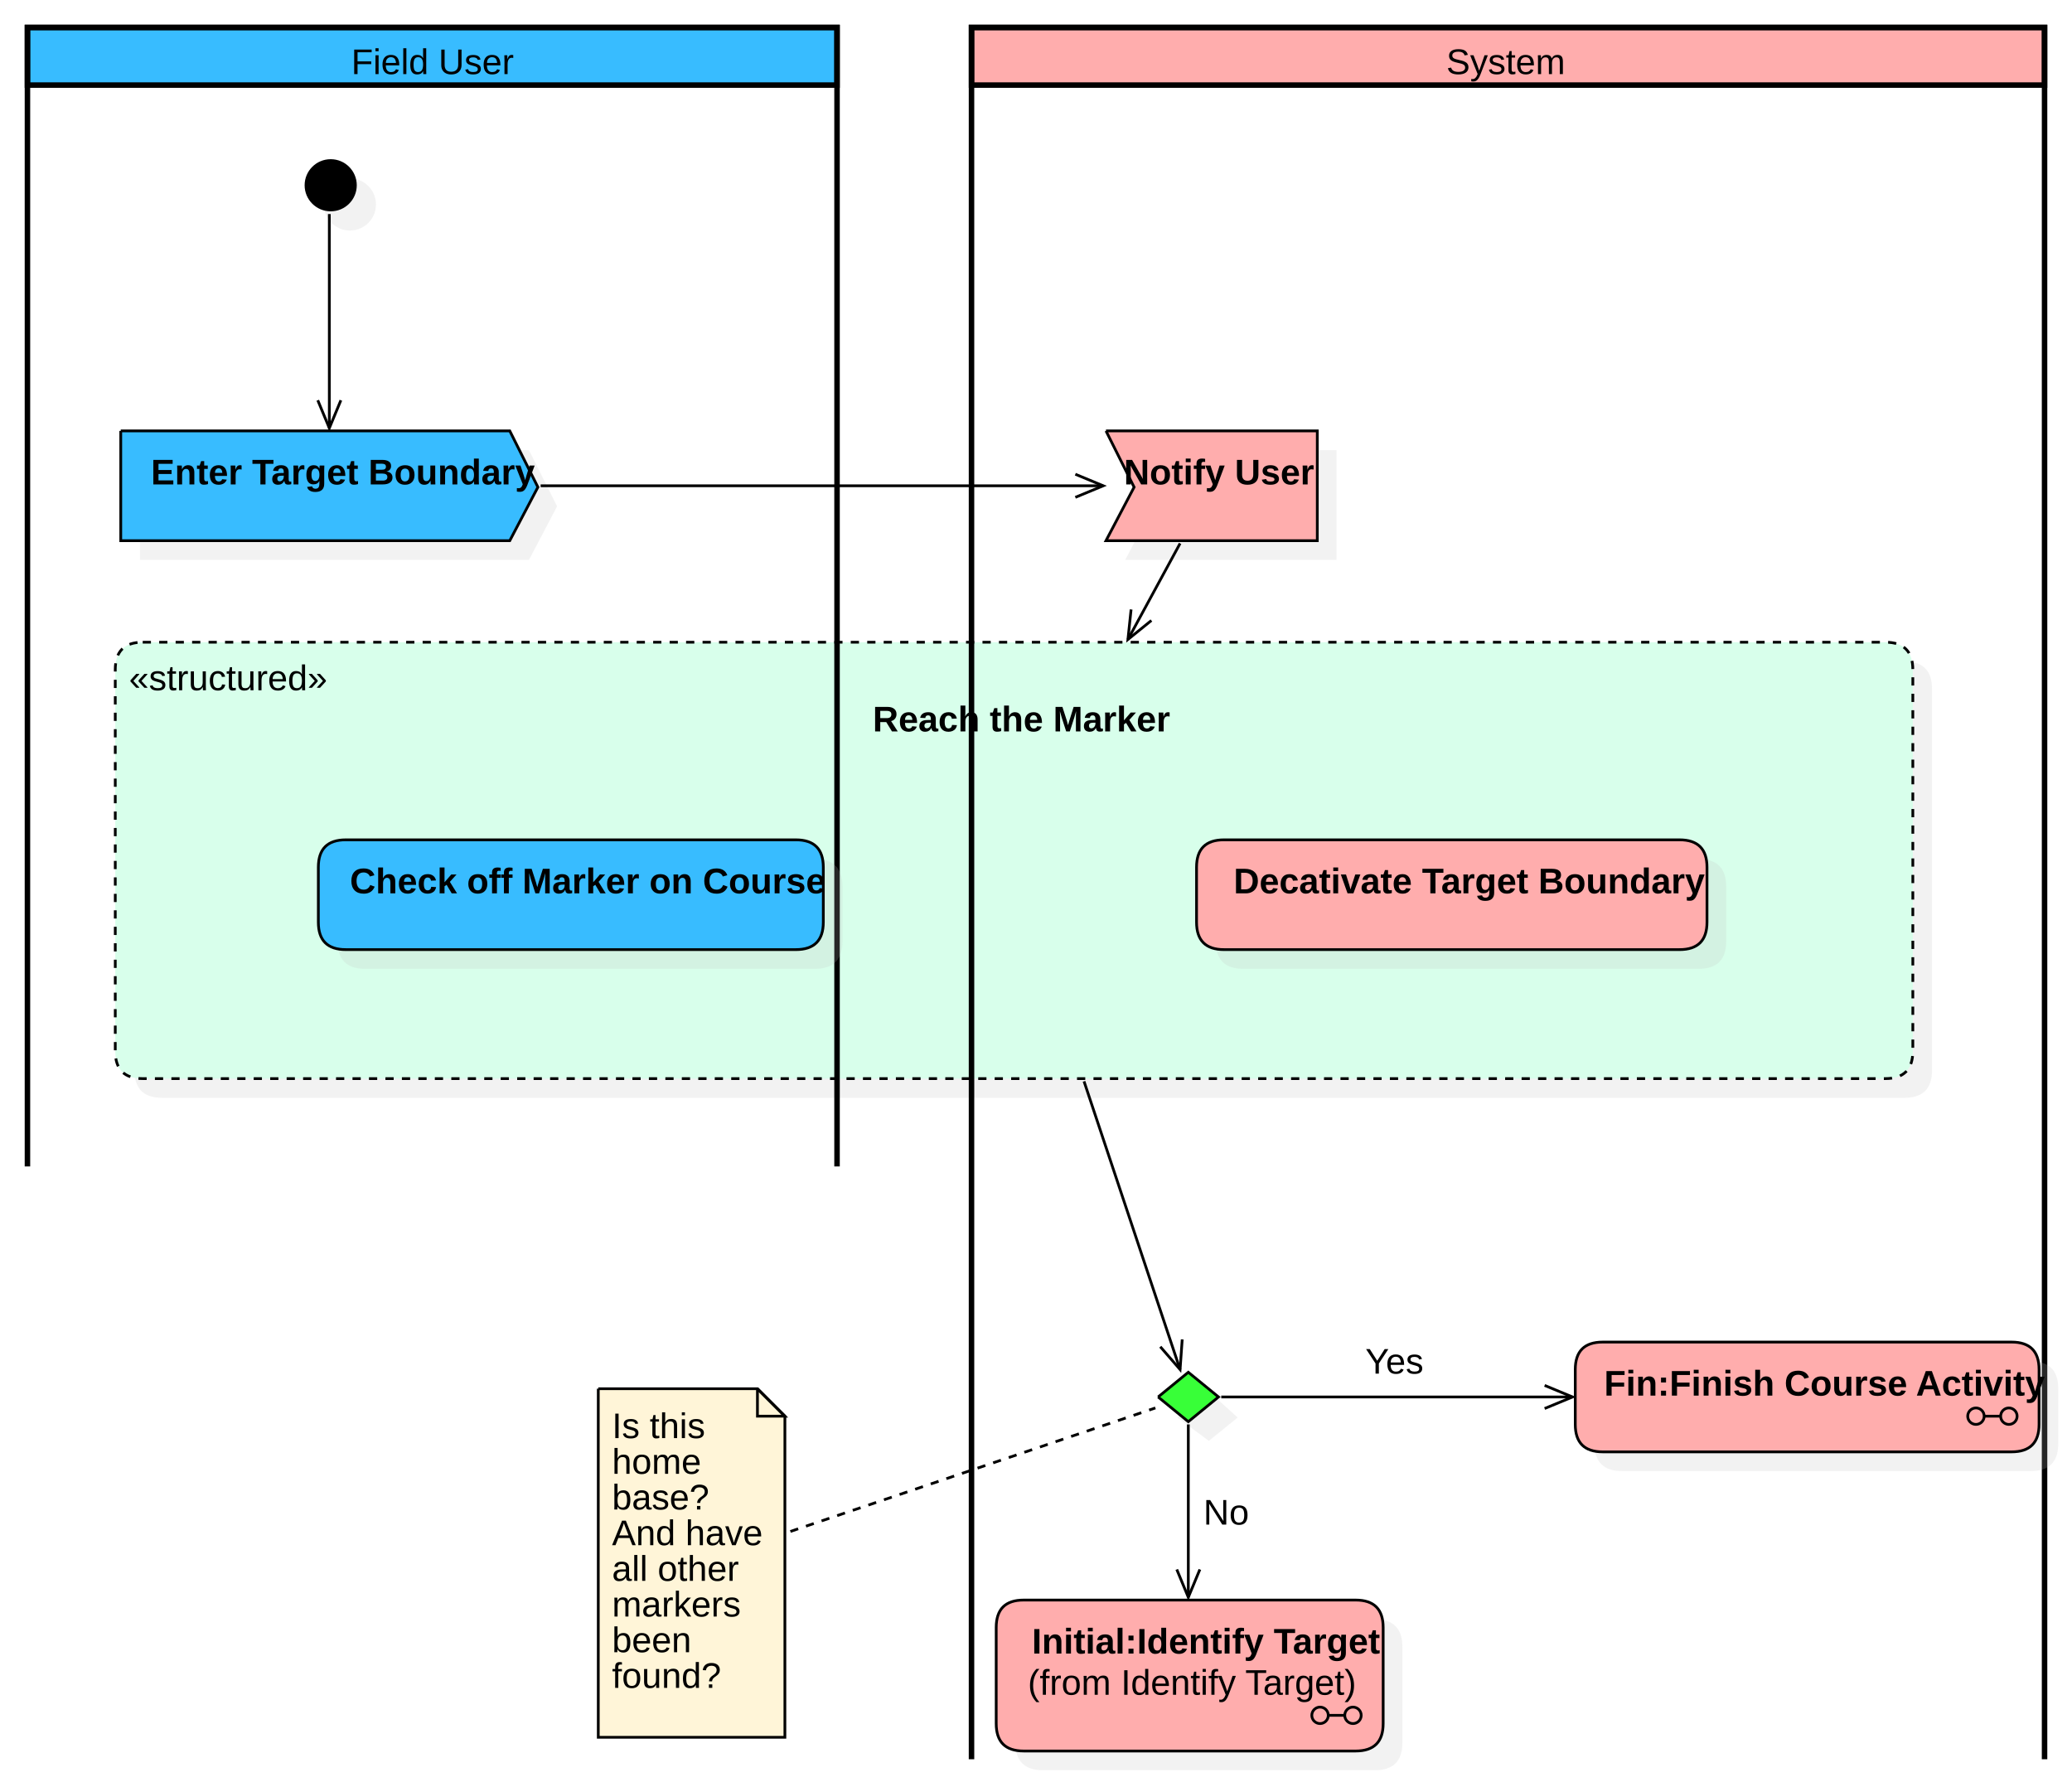
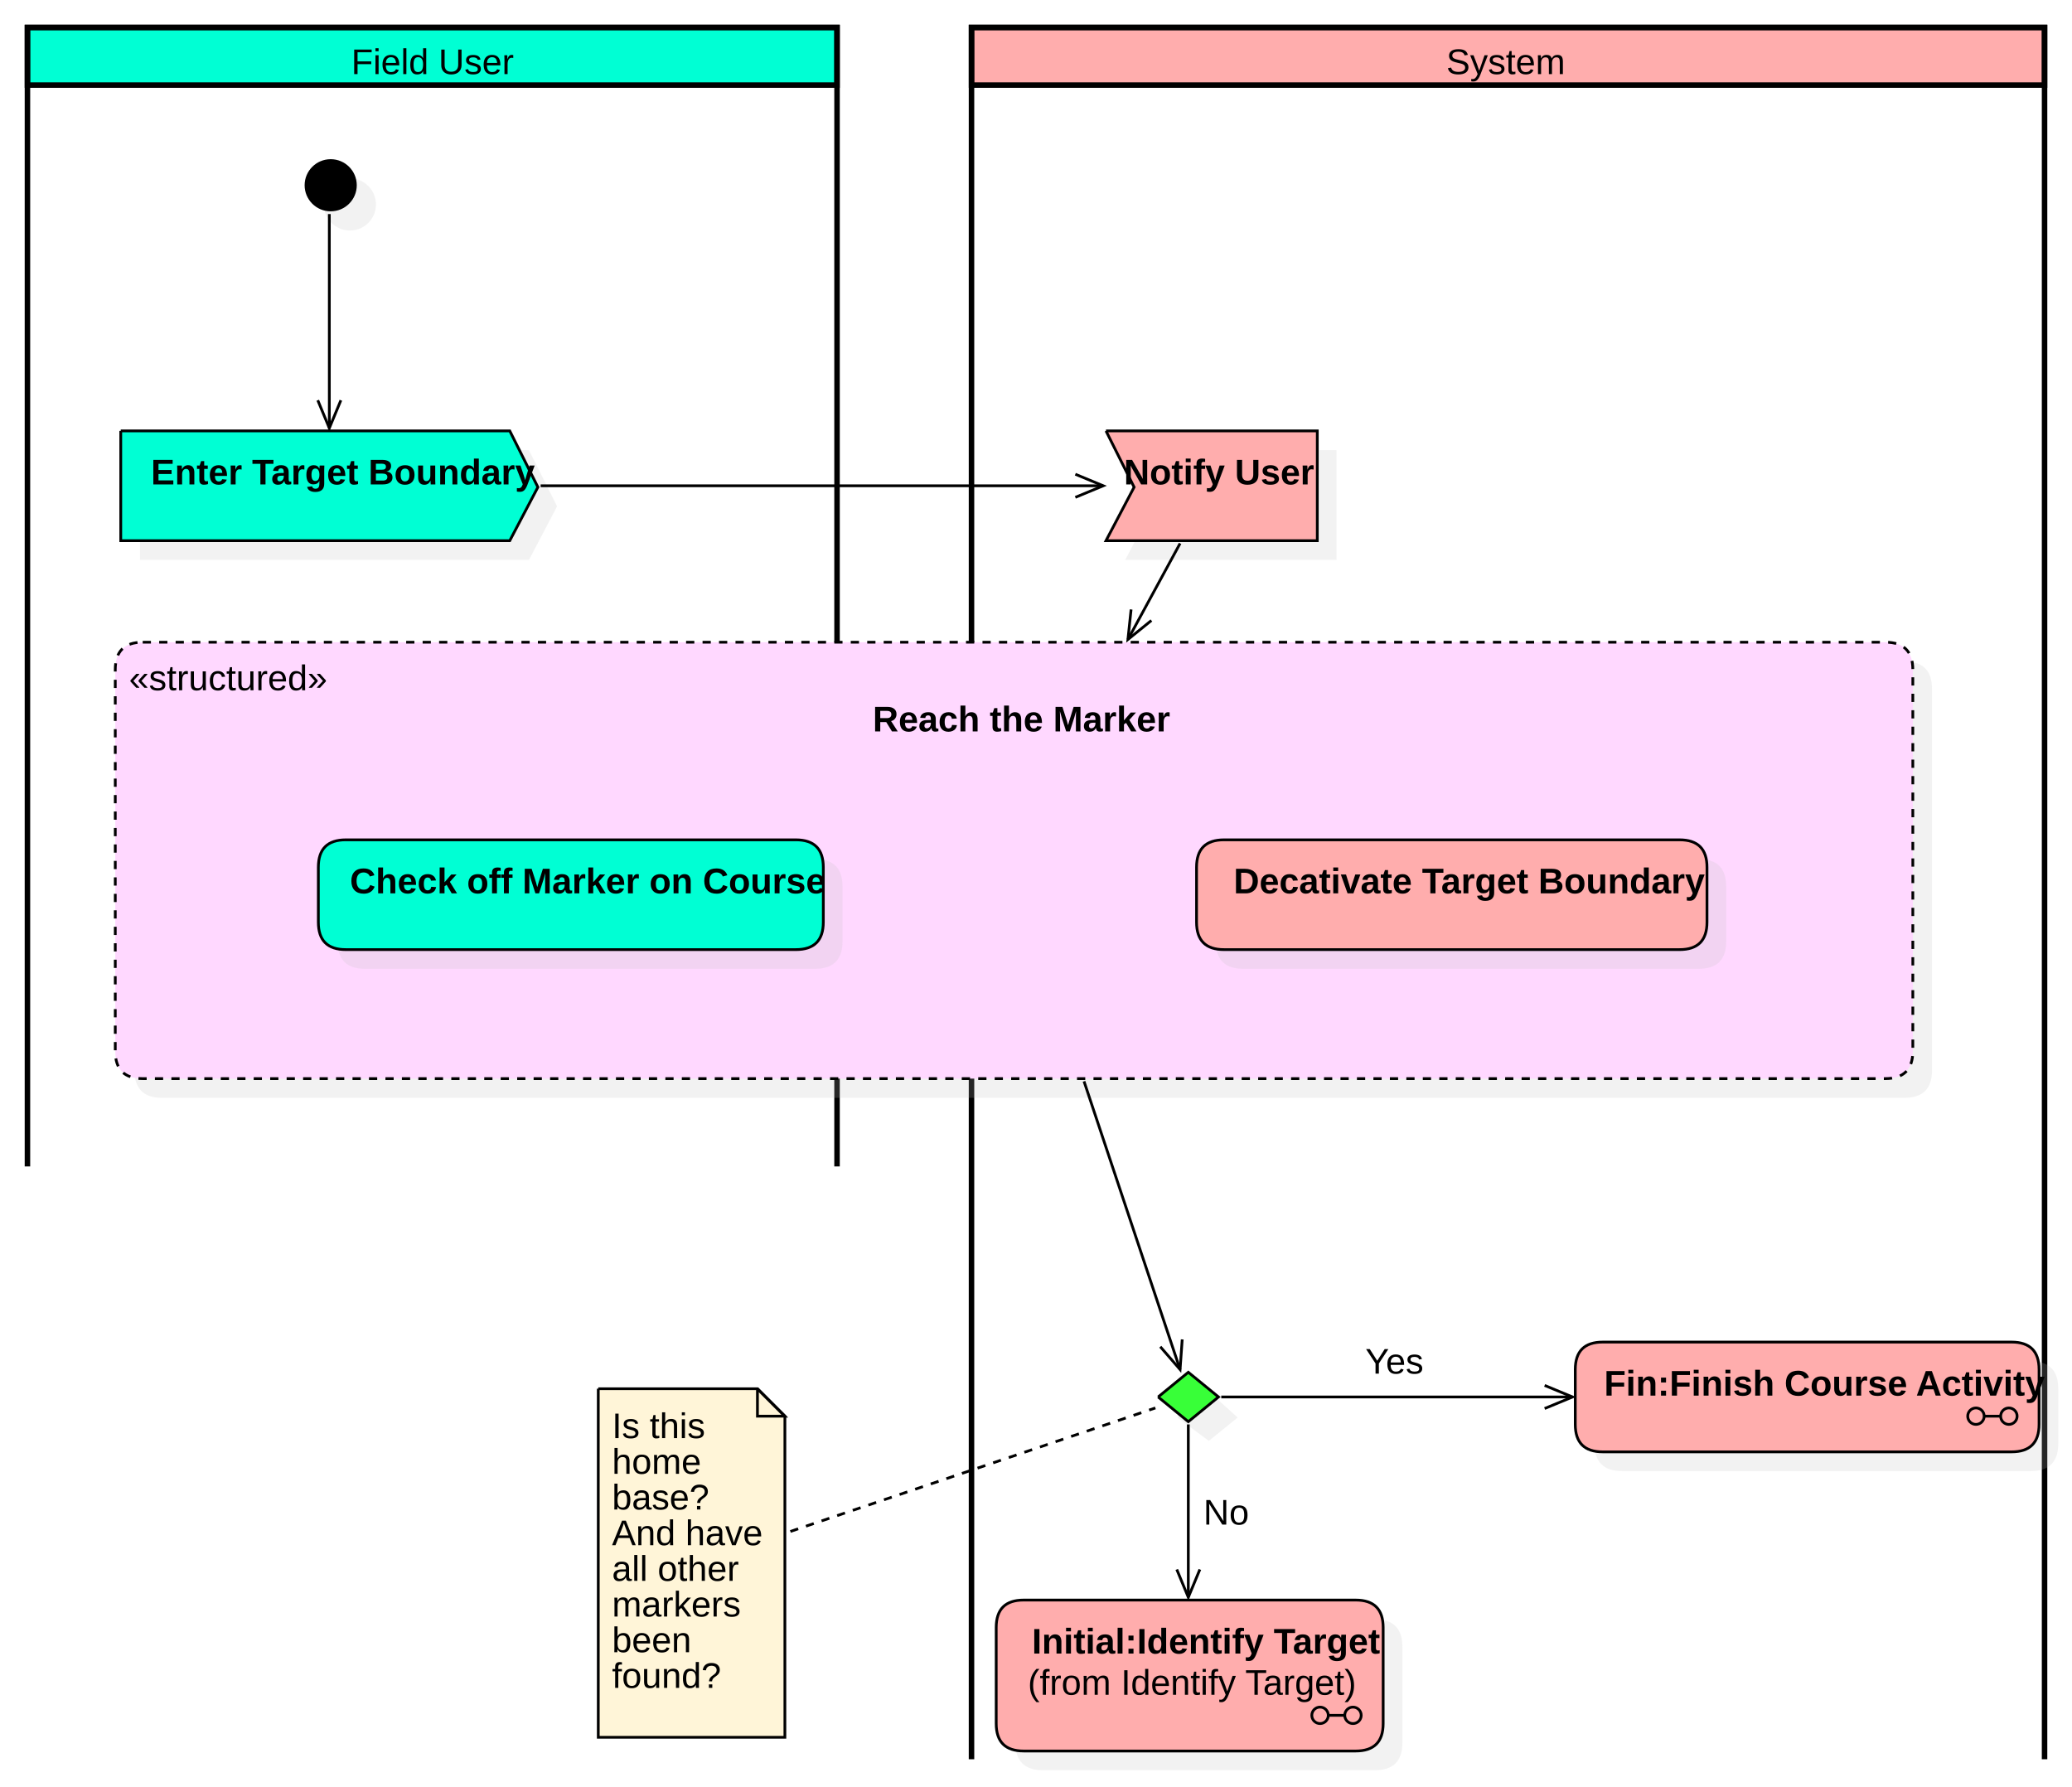
<svg xmlns="http://www.w3.org/2000/svg" version="1.1" width="755" height="651">
  <defs />
  <g>
    <g transform="translate(-166,-22) scale(1,1)">
+       <rect fill="#ffadad" stroke="none" x="520" y="32" width="391" height="21" />
+     </g>
+     <g transform="translate(-166,-22) scale(1,1)">
+       <path fill="none" stroke="#000000" d="M 520 32 L 911 32 L 911 53 L 520 53 L 520 32 Z Z" stroke-miterlimit="10" stroke-width="2" />
+     </g>
+     <g transform="translate(-166,-22) scale(1,1)">
+       <path fill="none" stroke="#000000" d="M 520 663 L 520 32 L 911 32 L 911 663" stroke-miterlimit="10" stroke-width="2" />
+     </g>
+     <g transform="translate(-166,-22) scale(1,1)">
+       <g>
+         <path fill="none" stroke="none" />
+         <text fill="#000000" stroke="none" font-family="Arial" font-size="13px" font-style="normal" font-weight="normal" text-decoration="none" x="693" y="49">System</text>
+       </g>
+     </g>
+     <g transform="translate(-166,-22) scale(1,1)">
+       <rect fill="#00ffd4" stroke="none" x="176" y="32" width="295" height="21" />
+     </g>
+     <g transform="translate(-166,-22) scale(1,1)">
+       <path fill="none" stroke="#000000" d="M 176 32 L 471 32 L 471 53 L 176 53 L 176 32 Z Z" stroke-miterlimit="10" stroke-width="2" />
+     </g>
+     <g transform="translate(-166,-22) scale(1,1)">
+       <path fill="none" stroke="#000000" d="M 176 447 L 176 32 L 471 32 L 471 447" stroke-miterlimit="10" stroke-width="2" />
+     </g>
+     <g transform="translate(-166,-22) scale(1,1)">
+       <g>
+         <path fill="none" stroke="none" />
+         <text fill="#000000" stroke="none" font-family="Arial" font-size="13px" font-style="normal" font-weight="normal" text-decoration="none" x="294" y="49">Field User</text>
+       </g>
+     </g>
+     <g transform="translate(-166,-22) scale(1,1)">
      <path fill="#C0C0C0" stroke="none" d="M 225 263 L 860 263 Q 870 263 870 273 L 870 412 Q 870 422 860 422 L 225 422 Q 215 422 215 412 L 215 273 Q 215 263 225 263 Z" opacity="0.2" />
    </g>
    <g transform="translate(-166,-22) scale(1,1)">
-       <path fill="#d8ffeb" stroke="none" d="M 218 256 L 853 256 Q 863 256 863 266 L 863 405 Q 863 415 853 415 L 218 415 Q 208 415 208 405 L 208 266 Q 208 256 218 256 Z" />
+       <path fill="#ffd8ff" stroke="none" d="M 218 256 L 853 256 Q 863 256 863 266 L 863 405 Q 863 415 853 415 L 218 415 Q 208 415 208 405 L 208 266 Q 208 256 218 256 Z" />
    </g>
    <g transform="translate(-166,-22) scale(1,1)">
      <path fill="none" stroke="#000000" d="M 218 256 L 853 256 Q 863 256 863 266 L 863 405 Q 863 415 853 415 L 218 415 Q 208 415 208 405 L 208 266 Q 208 256 218 256 Z" stroke-miterlimit="10" stroke-dasharray="3" />
    </g>
    <g transform="translate(-166,-22) scale(1,1)">
      <g>
        <path fill="none" stroke="none" />
        <text fill="#000000" stroke="none" font-family="Arial" font-size="13px" font-style="normal" font-weight="normal" text-decoration="none" x="213" y="273.5">«structured»</text>
      </g>
    </g>
    <g transform="translate(-166,-22) scale(1,1)">
      <g>
        <path fill="none" stroke="none" />
        <text fill="#000000" stroke="none" font-family="Arial" font-size="13px" font-style="normal" font-weight="bold" text-decoration="none" x="484" y="288.5">Reach the Marker</text>
      </g>
    </g>
    <g transform="translate(-166,-22) scale(1,1)">
-       <rect fill="#38bcff" stroke="none" x="176" y="32" width="295" height="21" />
-     </g>
-     <g transform="translate(-166,-22) scale(1,1)">
-       <path fill="none" stroke="#000000" d="M 176 32 L 471 32 L 471 53 L 176 53 L 176 32 Z Z" stroke-miterlimit="10" stroke-width="2" />
-     </g>
-     <g transform="translate(-166,-22) scale(1,1)">
-       <path fill="none" stroke="#000000" d="M 176 447 L 176 32 L 471 32 L 471 447" stroke-miterlimit="10" stroke-width="2" />
-     </g>
-     <g transform="translate(-166,-22) scale(1,1)">
-       <g>
-         <path fill="none" stroke="none" />
-         <text fill="#000000" stroke="none" font-family="Arial" font-size="13px" font-style="normal" font-weight="normal" text-decoration="none" x="294" y="49">Field User</text>
-       </g>
-     </g>
-     <g transform="translate(-166,-22) scale(1,1)">
-       <rect fill="#ffadad" stroke="none" x="520" y="32" width="391" height="21" />
-     </g>
-     <g transform="translate(-166,-22) scale(1,1)">
-       <path fill="none" stroke="#000000" d="M 520 32 L 911 32 L 911 53 L 520 53 L 520 32 Z Z" stroke-miterlimit="10" stroke-width="2" />
-     </g>
-     <g transform="translate(-166,-22) scale(1,1)">
-       <path fill="none" stroke="#000000" d="M 520 663 L 520 32 L 911 32 L 911 663" stroke-miterlimit="10" stroke-width="2" />
-     </g>
-     <g transform="translate(-166,-22) scale(1,1)">
-       <g>
-         <path fill="none" stroke="none" />
-         <text fill="#000000" stroke="none" font-family="Arial" font-size="13px" font-style="normal" font-weight="normal" text-decoration="none" x="693" y="49">System</text>
-       </g>
-     </g>
-     <g transform="translate(-166,-22) scale(1,1)">
      <path fill="#C0C0C0" stroke="none" d="M 284 96.5 C 284 91.253 288.253 87 293.5 87 C 298.747 87 303 91.253 303 96.5 C 303 101.747 298.747 106 293.5 106 C 288.253 106 284 101.747 284 96.5 Z" opacity="0.2" />
    </g>
    <g transform="translate(-166,-22) scale(1,1)">
      <path fill="#000000" stroke="none" d="M 277 89.5 C 277 84.253 281.253 80 286.5 80 C 291.747 80 296 84.253 296 89.5 C 296 94.747 291.747 99 286.5 99 C 281.253 99 277 94.747 277 89.5 Z" />
    </g>
    <g transform="translate(-166,-22) scale(1,1)">
      <path fill="#C0C0C0" stroke="none" d="M 217 186 L 217 226 L 358.75 226 L 369 206.5 L 358.75 186" opacity="0.2" />
    </g>
    <g transform="translate(-166,-22) scale(1,1)">
-       <path fill="#38bcff" stroke="none" d="M 210 179 L 210 219 L 351.75 219 L 362 199.5 L 351.75 179" />
+       <path fill="#00ffd4" stroke="none" d="M 210 179 L 210 219 L 351.75 219 L 362 199.5 L 351.75 179" />
    </g>
    <g transform="translate(-166,-22) scale(1,1)">
      <path fill="none" stroke="#000000" d="M 210 179 L 210 219 L 351.75 219 L 362 199.5 L 351.75 179 L 210 179" stroke-miterlimit="10" />
    </g>
    <g transform="translate(-166,-22) scale(1,1)">
      <g>
        <path fill="none" stroke="none" />
        <text fill="#000000" stroke="none" font-family="Arial" font-size="13px" font-style="normal" font-weight="bold" text-decoration="none" x="221" y="198.5">Enter Target Boundary</text>
      </g>
    </g>
    <g transform="translate(-166,-22) scale(1,1)">
      <path fill="#C0C0C0" stroke="none" d="M 576 186 L 653 186 L 653 226 L 576 226 L 586.25 206.5" opacity="0.2" />
    </g>
    <g transform="translate(-166,-22) scale(1,1)">
      <path fill="#ffadad" stroke="none" d="M 569 179 L 646 179 L 646 219 L 569 219 L 579.25 199.5" />
    </g>
    <g transform="translate(-166,-22) scale(1,1)">
      <path fill="none" stroke="#000000" d="M 569 179 L 646 179 L 646 219 L 569 219 L 579.25 199.5 L 569 179" stroke-miterlimit="10" />
    </g>
    <g transform="translate(-166,-22) scale(1,1)">
      <g>
        <path fill="none" stroke="none" />
        <text fill="#000000" stroke="none" font-family="Arial" font-size="13px" font-style="normal" font-weight="bold" text-decoration="none" x="575.5" y="198.5">Notify User</text>
      </g>
    </g>
    <g transform="translate(-166,-22) scale(1,1)">
      <path fill="none" stroke="#000000" d="M 363 199 L 568 199" stroke-miterlimit="10" />
    </g>
    <g transform="translate(-166,-22) scale(1,1)">
      <path fill="none" stroke="#000000" d="M 557.837 203.21 L 568 199 L 557.837 194.79" stroke-miterlimit="10" />
    </g>
    <g transform="translate(-166,-22) scale(1,1)">
      <path fill="#C0C0C0" stroke="none" d="M 595 538.5 L 606.5 529 L 617 538.5 L 606.5 547 L 595 538.5" opacity="0.2" />
    </g>
    <g transform="translate(-166,-22) scale(1,1)">
      <path fill="#38ff38" stroke="none" d="M 588 531 L 599 522 L 610 531 L 599 540 L 588 531" />
    </g>
    <g transform="translate(-166,-22) scale(1,1)">
      <path fill="none" stroke="#000000" d="M 588 531 L 599 522 L 610 531 L 599 540 L 588 531 L 588 531" stroke-miterlimit="10" />
    </g>
    <g transform="translate(-166,-22) scale(1,1)">
      <path fill="#C0C0C0" stroke="none" d="M 546 612 L 667 612 Q 677 612 677 622 L 677 657 Q 677 667 667 667 L 546 667 Q 536 667 536 657 L 536 622 Q 536 612 546 612 Z" opacity="0.2" />
    </g>
    <g transform="translate(-166,-22) scale(1,1)">
      <path fill="#ffadad" stroke="none" d="M 539 605 L 660 605 Q 670 605 670 615 L 670 650 Q 670 660 660 660 L 539 660 Q 529 660 529 650 L 529 615 Q 529 605 539 605 Z" />
    </g>
    <g transform="translate(-166,-22) scale(1,1)">
      <path fill="none" stroke="#000000" d="M 539 605 L 660 605 Q 670 605 670 615 L 670 650 Q 670 660 660 660 L 539 660 Q 529 660 529 650 L 529 615 Q 529 605 539 605 Z" stroke-miterlimit="10" />
    </g>
    <g transform="translate(-166,-22) scale(1,1)">
      <path fill="none" stroke="#000000" d="M 644 647 C 644 645.343 645.343 644 647 644 C 648.657 644 650 645.343 650 647 C 650 648.657 648.657 650 647 650 C 645.343 650 644 648.657 644 647 Z" stroke-miterlimit="10" />
    </g>
    <g transform="translate(-166,-22) scale(1,1)">
      <path fill="none" stroke="#000000" d="M 650 647 L 656 647" stroke-miterlimit="10" />
    </g>
    <g transform="translate(-166,-22) scale(1,1)">
      <path fill="none" stroke="#000000" d="M 656 647 C 656 645.343 657.343 644 659 644 C 660.657 644 662 645.343 662 647 C 662 648.657 660.657 650 659 650 C 657.343 650 656 648.657 656 647 Z" stroke-miterlimit="10" />
    </g>
    <g transform="translate(-166,-22) scale(1,1)">
      <g>
        <path fill="none" stroke="none" />
        <text fill="#000000" stroke="none" font-family="Arial" font-size="13px" font-style="normal" font-weight="bold" text-decoration="none" x="542" y="624.5">Initial:Identify Target</text>
      </g>
    </g>
    <g transform="translate(-166,-22) scale(1,1)">
      <g>
        <path fill="none" stroke="none" />
        <text fill="#000000" stroke="none" font-family="Arial" font-size="13px" font-style="normal" font-weight="normal" text-decoration="none" x="540.5" y="639.5">(from Identify Target)</text>
      </g>
    </g>
    <g transform="translate(-166,-22) scale(1,1)">
      <path fill="#C0C0C0" stroke="none" d="M 757 518 L 906 518 Q 916 518 916 528 L 916 548 Q 916 558 906 558 L 757 558 Q 747 558 747 548 L 747 528 Q 747 518 757 518 Z" opacity="0.2" />
    </g>
    <g transform="translate(-166,-22) scale(1,1)">
      <path fill="#ffadad" stroke="none" d="M 750 511 L 899 511 Q 909 511 909 521 L 909 541 Q 909 551 899 551 L 750 551 Q 740 551 740 541 L 740 521 Q 740 511 750 511 Z" />
    </g>
    <g transform="translate(-166,-22) scale(1,1)">
      <path fill="none" stroke="#000000" d="M 750 511 L 899 511 Q 909 511 909 521 L 909 541 Q 909 551 899 551 L 750 551 Q 740 551 740 541 L 740 521 Q 740 511 750 511 Z" stroke-miterlimit="10" />
    </g>
    <g transform="translate(-166,-22) scale(1,1)">
      <path fill="none" stroke="#000000" d="M 883 538 C 883 536.343 884.343 535 886 535 C 887.657 535 889 536.343 889 538 C 889 539.657 887.657 541 886 541 C 884.343 541 883 539.657 883 538 Z" stroke-miterlimit="10" />
    </g>
    <g transform="translate(-166,-22) scale(1,1)">
      <path fill="none" stroke="#000000" d="M 889 538 L 895 538" stroke-miterlimit="10" />
    </g>
    <g transform="translate(-166,-22) scale(1,1)">
      <path fill="none" stroke="#000000" d="M 895 538 C 895 536.343 896.343 535 898 535 C 899.657 535 901 536.343 901 538 C 901 539.657 899.657 541 898 541 C 896.343 541 895 539.657 895 538 Z" stroke-miterlimit="10" />
    </g>
    <g transform="translate(-166,-22) scale(1,1)">
      <g>
        <path fill="none" stroke="none" />
        <text fill="#000000" stroke="none" font-family="Arial" font-size="13px" font-style="normal" font-weight="bold" text-decoration="none" x="750.5" y="530.5">Fin:Finish Course Activity</text>
      </g>
    </g>
    <g transform="translate(-166,-22) scale(1,1)">
      <path fill="none" stroke="#000000" d="M 611 531 L 739 531" stroke-miterlimit="10" />
    </g>
    <g transform="translate(-166,-22) scale(1,1)">
      <path fill="none" stroke="#000000" d="M 728.837 535.21 L 739 531 L 728.837 526.79" stroke-miterlimit="10" />
    </g>
    <g transform="translate(-166,-22) scale(1,1)">
      <g>
        <path fill="none" stroke="none" />
        <text fill="#000000" stroke="none" font-family="Arial" font-size="13px" font-style="normal" font-weight="normal" text-decoration="none" x="663.5" y="522.5">Yes</text>
      </g>
    </g>
    <g transform="translate(-166,-22) scale(1,1)">
      <path fill="none" stroke="#000000" d="M 599 541 L 599 604" stroke-miterlimit="10" />
    </g>
    <g transform="translate(-166,-22) scale(1,1)">
      <path fill="none" stroke="#000000" d="M 594.79 593.837 L 599 604 L 603.21 593.837" stroke-miterlimit="10" />
    </g>
    <g transform="translate(-166,-22) scale(1,1)">
      <g>
        <path fill="none" stroke="none" />
        <text fill="#000000" stroke="none" font-family="Arial" font-size="13px" font-style="normal" font-weight="normal" text-decoration="none" x="604.5" y="577.5">No</text>
      </g>
    </g>
    <g transform="translate(-166,-22) scale(1,1)">
      <path fill="#C0C0C0" stroke="none" d="M 619 335 L 785 335 Q 795 335 795 345 L 795 365 Q 795 375 785 375 L 619 375 Q 609 375 609 365 L 609 345 Q 609 335 619 335 Z" opacity="0.2" />
    </g>
    <g transform="translate(-166,-22) scale(1,1)">
      <path fill="#ffadad" stroke="none" d="M 612 328 L 778 328 Q 788 328 788 338 L 788 358 Q 788 368 778 368 L 612 368 Q 602 368 602 358 L 602 338 Q 602 328 612 328 Z" />
    </g>
    <g transform="translate(-166,-22) scale(1,1)">
      <path fill="none" stroke="#000000" d="M 612 328 L 778 328 Q 788 328 788 338 L 788 358 Q 788 368 778 368 L 612 368 Q 602 368 602 358 L 602 338 Q 602 328 612 328 Z" stroke-miterlimit="10" />
    </g>
    <g transform="translate(-166,-22) scale(1,1)">
      <g>
        <path fill="none" stroke="none" />
        <text fill="#000000" stroke="none" font-family="Arial" font-size="13px" font-style="normal" font-weight="bold" text-decoration="none" x="615.5" y="347.5">Decativate Target Boundary</text>
      </g>
    </g>
    <g transform="translate(-166,-22) scale(1,1)">
      <path fill="#C0C0C0" stroke="none" d="M 299 335 L 463 335 Q 473 335 473 345 L 473 365 Q 473 375 463 375 L 299 375 Q 289 375 289 365 L 289 345 Q 289 335 299 335 Z" opacity="0.2" />
    </g>
    <g transform="translate(-166,-22) scale(1,1)">
-       <path fill="#38bcff" stroke="none" d="M 292 328 L 456 328 Q 466 328 466 338 L 466 358 Q 466 368 456 368 L 292 368 Q 282 368 282 358 L 282 338 Q 282 328 292 328 Z" />
+       <path fill="#00ffd4" stroke="none" d="M 292 328 L 456 328 Q 466 328 466 338 L 466 358 Q 466 368 456 368 L 292 368 Q 282 368 282 358 L 282 338 Q 282 328 292 328 Z" />
    </g>
    <g transform="translate(-166,-22) scale(1,1)">
      <path fill="none" stroke="#000000" d="M 292 328 L 456 328 Q 466 328 466 338 L 466 358 Q 466 368 456 368 L 292 368 Q 282 368 282 358 L 282 338 Q 282 328 292 328 Z" stroke-miterlimit="10" />
    </g>
    <g transform="translate(-166,-22) scale(1,1)">
      <g>
        <path fill="none" stroke="none" />
        <text fill="#000000" stroke="none" font-family="Arial" font-size="13px" font-style="normal" font-weight="bold" text-decoration="none" x="293.5" y="347.5">Check off Marker on Course</text>
      </g>
    </g>
    <g transform="translate(-166,-22) scale(1,1)">
      <path fill="none" stroke="#000000" d="M 596 220 L 577 255" stroke-miterlimit="10" />
    </g>
    <g transform="translate(-166,-22) scale(1,1)">
      <path fill="none" stroke="#000000" d="M 578.149 244.06 L 577 255 L 585.548 248.077" stroke-miterlimit="10" />
    </g>
    <g transform="translate(-166,-22) scale(1,1)">
      <path fill="none" stroke="#000000" d="M 561 416 L 596 521" stroke-miterlimit="10" />
    </g>
    <g transform="translate(-166,-22) scale(1,1)">
      <path fill="none" stroke="#000000" d="M 588.793 512.69 L 596 521 L 596.78 510.028" stroke-miterlimit="10" />
    </g>
    <g transform="translate(-166,-22) scale(1,1)">
      <path fill="none" stroke="#000000" d="M 286 100 L 286 178" stroke-miterlimit="10" />
    </g>
    <g transform="translate(-166,-22) scale(1,1)">
      <path fill="none" stroke="#000000" d="M 281.79 167.837 L 286 178 L 290.21 167.837" stroke-miterlimit="10" />
    </g>
    <g transform="translate(-166,-22) scale(1,1)">
      <path fill="#fff5d8" stroke="none" d="M 384 528 L 442 528 L 452 538 L 452 655 L 384 655 L 384 528" />
    </g>
    <g transform="translate(-166,-22) scale(1,1)">
      <path fill="none" stroke="#000000" d="M 384 528 L 442 528 L 452 538 L 452 655 L 384 655 L 384 528 L 384 528" stroke-miterlimit="10" />
    </g>
    <g transform="translate(-166,-22) scale(1,1)">
      <path fill="none" stroke="#000000" d="M 442 528 L 442 538 L 452 538 L 442 528" stroke-miterlimit="10" />
    </g>
    <g transform="translate(-166,-22) scale(1,1)">
      <g>
        <path fill="none" stroke="none" />
        <text fill="#000000" stroke="none" font-family="Arial" font-size="13px" font-style="normal" font-weight="normal" text-decoration="none" x="389" y="546">Is this</text>
        <text fill="#000000" stroke="none" font-family="Arial" font-size="13px" font-style="normal" font-weight="normal" text-decoration="none" x="389" y="559">home</text>
        <text fill="#000000" stroke="none" font-family="Arial" font-size="13px" font-style="normal" font-weight="normal" text-decoration="none" x="389" y="572">base?</text>
        <text fill="#000000" stroke="none" font-family="Arial" font-size="13px" font-style="normal" font-weight="normal" text-decoration="none" x="389" y="585">And have</text>
        <text fill="#000000" stroke="none" font-family="Arial" font-size="13px" font-style="normal" font-weight="normal" text-decoration="none" x="389" y="598">all other</text>
        <text fill="#000000" stroke="none" font-family="Arial" font-size="13px" font-style="normal" font-weight="normal" text-decoration="none" x="389" y="611">markers</text>
        <text fill="#000000" stroke="none" font-family="Arial" font-size="13px" font-style="normal" font-weight="normal" text-decoration="none" x="389" y="624">been</text>
        <text fill="#000000" stroke="none" font-family="Arial" font-size="13px" font-style="normal" font-weight="normal" text-decoration="none" x="389" y="637">found?</text>
      </g>
    </g>
    <g transform="translate(-166,-22) scale(1,1)">
      <path fill="none" stroke="#000000" d="M 454 580 L 587 535" stroke-miterlimit="10" stroke-dasharray="3" />
    </g>
  </g>
</svg>
